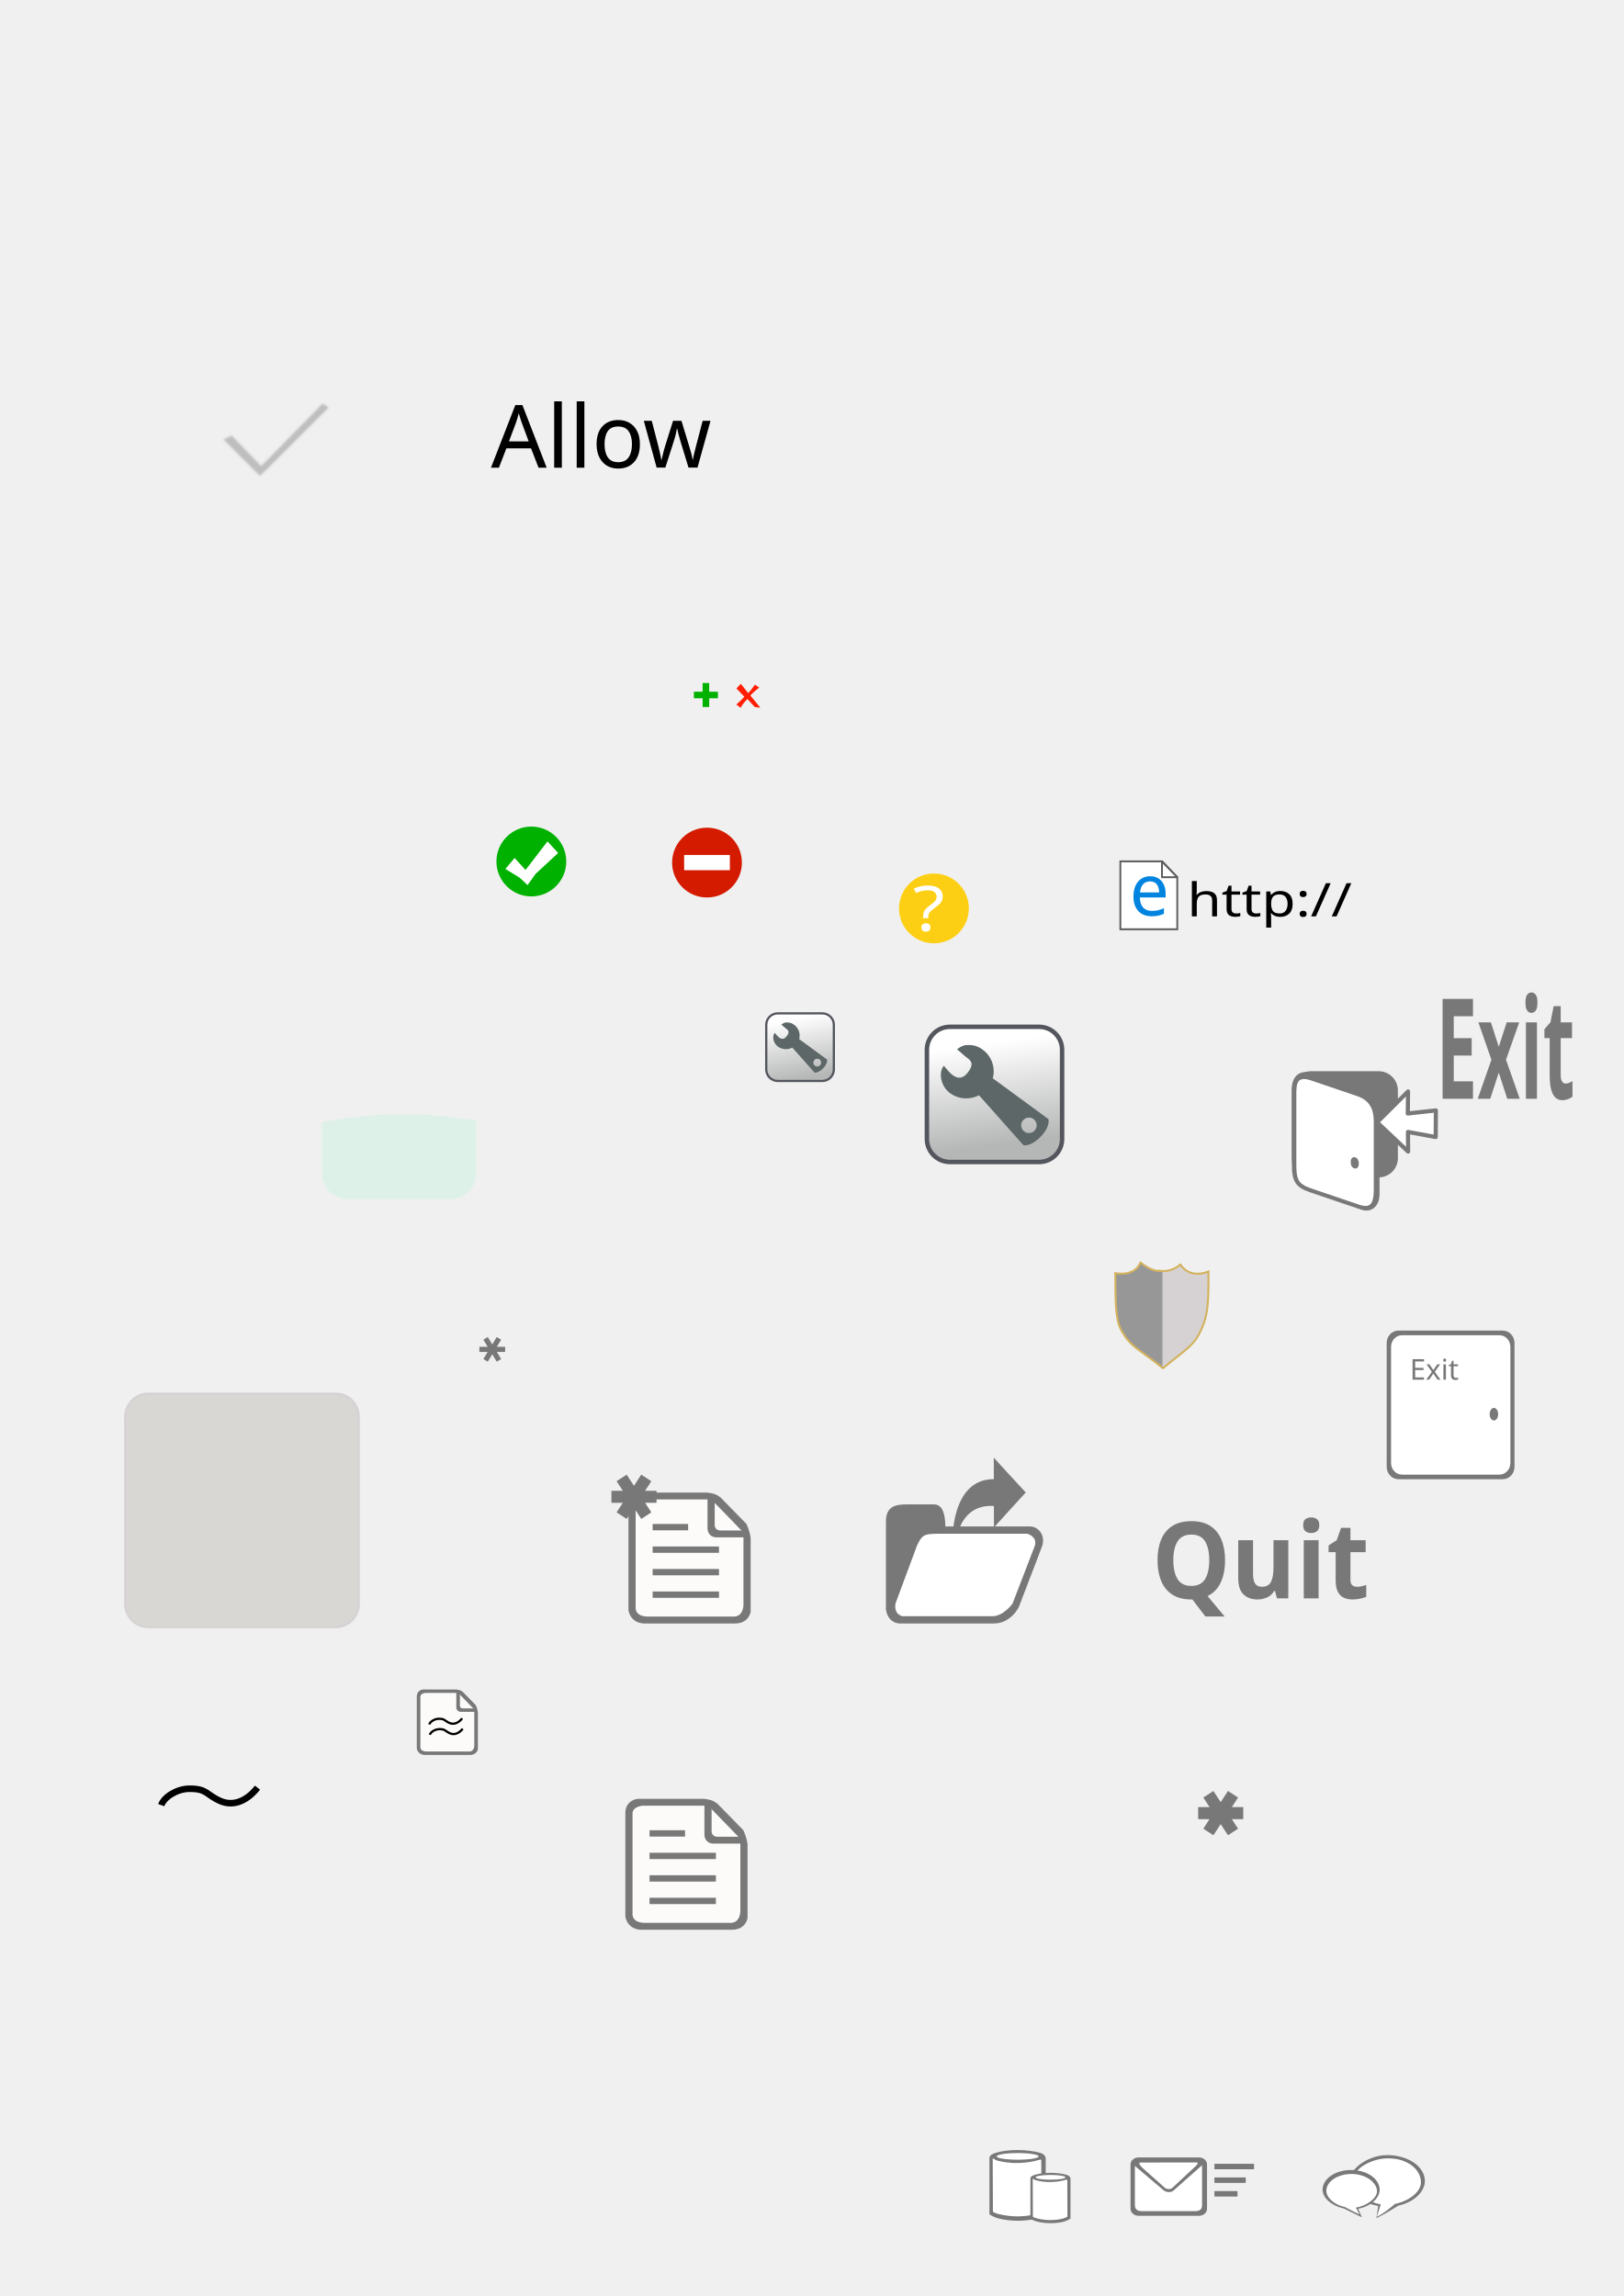
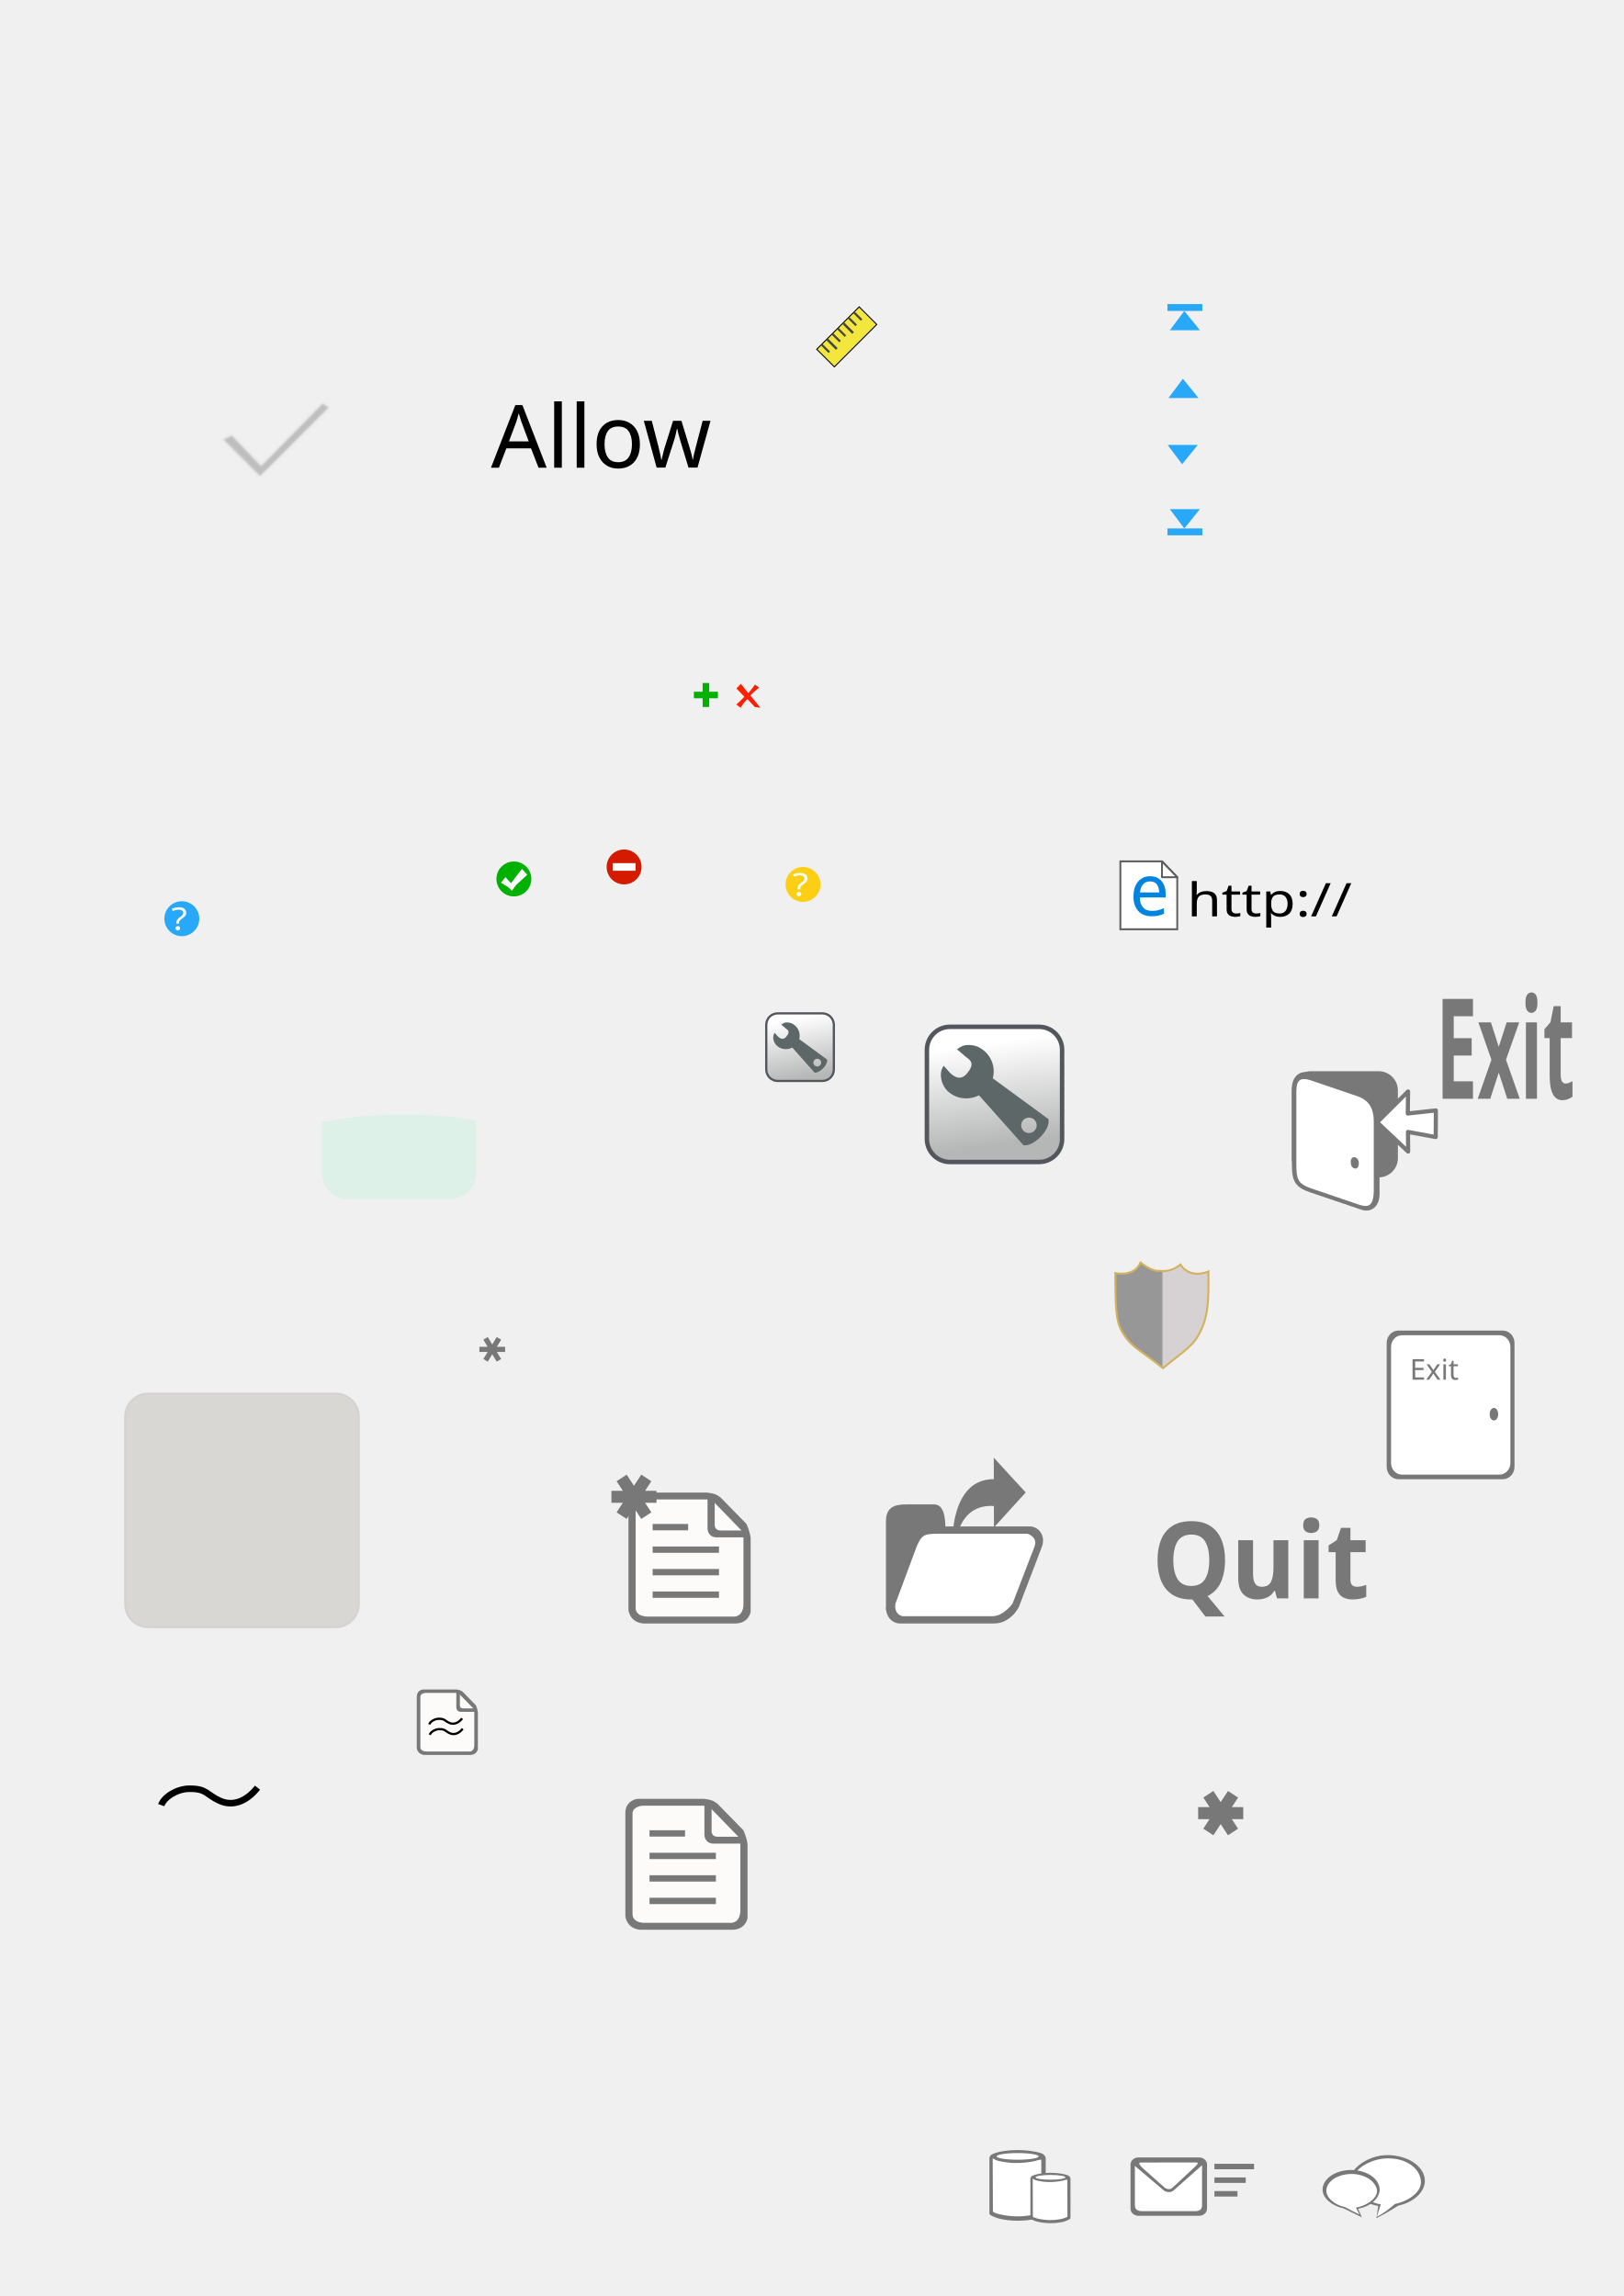
<svg xmlns="http://www.w3.org/2000/svg" xmlns:xlink="http://www.w3.org/1999/xlink" width="744.094" height="1052.362" id="svg2" version="1.1">
  <defs id="defs4">
    <linearGradient id="linearGradient3948">
      <stop style="stop-color:#979798;stop-opacity:1" offset="0" id="stop3950" />
      <stop style="stop-color:#d6d2d3;stop-opacity:1" offset="1" id="stop3952" />
    </linearGradient>
    <linearGradient id="linearGradient3878">
      <stop style="stop-color:#b5b6b6;stop-opacity:1" offset="0" id="stop3880" />
      <stop style="stop-color:#ffffff;stop-opacity:1" offset="1" id="stop3882" />
    </linearGradient>
    <filter id="filter4078">
      <feGaussianBlur stdDeviation="0.654" id="feGaussianBlur4080" />
    </filter>
    <linearGradient xlink:href="#linearGradient3878" id="linearGradient3890" gradientUnits="userSpaceOnUse" x1="189.953" y1="547.381" x2="177.41" y2="485.043" />
    <linearGradient xlink:href="#linearGradient3878-4" id="linearGradient3890-9" gradientUnits="userSpaceOnUse" x1="188.785" y1="540.961" x2="181.496" y2="487.961" />
    <linearGradient id="linearGradient3878-4">
      <stop style="stop-color:#b5b6b6;stop-opacity:1" offset="0" id="stop3880-8" />
      <stop style="stop-color:#ffffff;stop-opacity:1" offset="1" id="stop3882-8" />
    </linearGradient>
    <linearGradient xlink:href="#linearGradient3948" id="linearGradient3954" x1="574.25" y1="602.112" x2="575.522" y2="602.112" gradientUnits="userSpaceOnUse" gradientTransform="matrix(0.7114104,0,0,0.7114104,123.7314,175.6274)" />
    <linearGradient xlink:href="#linearGradient3878-4-7" id="linearGradient3890-9-1" gradientUnits="userSpaceOnUse" x1="188.785" y1="540.961" x2="181.496" y2="487.961" />
    <linearGradient id="linearGradient3878-4-7">
      <stop style="stop-color:#b5b6b6;stop-opacity:1" offset="0" id="stop3880-8-1" />
      <stop style="stop-color:#ffffff;stop-opacity:1" offset="1" id="stop3882-8-1" />
    </linearGradient>
    <linearGradient gradientTransform="matrix(0.8761676,0,0,0.8761676,401.0381,126.17)" y2="487.961" x2="181.496" y1="540.961" x1="188.785" gradientUnits="userSpaceOnUse" id="linearGradient3989" xlink:href="#linearGradient3878-4-7" />
  </defs>
  <g id="layer1">
    <path style="fill:#def1e8;fill-opacity:1;stroke:none" d="m 185.011,510.771 c -13.246,0 -25.89,1.265 -37.469,3.562 l 0,23.312 c 0,6.66 5.34,12 12,12 l 46.688,0 c 6.66,0 12.031,-5.34 12.031,-12 l 0,-24.094 c -10.409,-1.801 -21.593,-2.781 -33.25,-2.781 z" id="path3857" />
    <path style="fill:#ff1e00;fill-opacity:1;fill-rule:nonzero;stroke:none" d="m 345.908,313.815 c 0,0 -1.172,1.876 -3.007,3.891 l -3.407,-4.286 -1.993,2.149 3.607,3.747 c -1.034,1.259 -3.674,3.603 -3.674,3.603 l 2.026,1.502 c 0,0 0.505,-1.48 3.04,-4.034 l 3.407,3.675 2.526,0.297 -4.575,-5.582 c 0,0 1.139,-1.372 4.074,-3.639 -0.934,-0.684 -2.026,-1.322 -2.026,-1.322 z" id="rect2985-1-7-0" />
    <path style="fill:#626162;fill-opacity:0.352;stroke:none;filter:url(#filter4078)" d="m 147.861,184.993 -28.179,28.679 -13.499,-14.022 -3.766,1.766 10.999,11.022 5.766,5.743 5.766,-5.743 25.679,-25.679 z" id="rect3834-3" />
    <text xml:space="preserve" style="font-size:40px;font-style:normal;font-variant:normal;font-weight:normal;font-stretch:normal;line-height:125%;letter-spacing:0px;word-spacing:0px;fill:#000000;fill-opacity:1;stroke:none;font-family:Microsoft YaHei;-inkscape-font-specification:Microsoft YaHei" x="225" y="214.362" id="text4082">
      <tspan id="tspan4084" x="225" y="214.362">Allow</tspan>
    </text>
-     <g id="g4127" transform="matrix(0.5818182,0,0,0.5818182,124.7273,176.0969)">
+     <g id="g4127" transform="matrix(0.2909091,0,0,0.2909091,186.3636,287.7295)">
      <path transform="translate(39,-19)" d="m 331,395.862 c 0,15.188 -12.312,27.5 -27.5,27.5 -15.188,0 -27.5,-12.312 -27.5,-27.5 0,-15.188 12.312,-27.5 27.5,-27.5 15.188,0 27.5,12.312 27.5,27.5 z" id="path4123" style="fill:#d41b00;fill-opacity:1;fill-rule:nonzero;stroke:none" />
      <rect y="370.862" x="324.5" height="12" width="36" id="rect4125" style="fill:#ffffff;fill-opacity:1;fill-rule:nonzero;stroke:none" />
    </g>
-     <g id="g4177" transform="matrix(0.5818182,0,0,0.5818182,95.13636,171.8151)">
+     <g id="g4177" transform="matrix(0.2909091,0,0,0.2909091,161.3182,291.3386)">
      <path transform="translate(-48.5,-12.5)" d="m 331,395.862 c 0,15.188 -12.312,27.5 -27.5,27.5 -15.188,0 -27.5,-12.312 -27.5,-27.5 0,-15.188 12.312,-27.5 27.5,-27.5 15.188,0 27.5,12.312 27.5,27.5 z" id="path4123-8" style="fill:#00b100;fill-opacity:1;fill-rule:nonzero;stroke:none" />
      <path id="rect3834-8" d="m 267.712,367.513 -17.28,22.526 -8.637,-9.469 -7.224,8.683 11.322,6.942 6.129,5.761 6.254,-8.775 17.81,-16.515 z" style="fill:#ffffff;fill-opacity:1;stroke:none" />
    </g>
-     <g id="g4203">
-       <path style="fill:#fdcf14;fill-opacity:1;fill-rule:nonzero;stroke:none" id="path4123-82" d="m 331,395.862 a 27.5,27.5 0 1 1 -55,0 27.5,27.5 0 1 1 55,0 z" transform="matrix(0.5818182,0,0,0.5818182,251.4182,186.0424)" />
+     <g id="g4203" transform="matrix(0.5,0,0,0.5,154,197.1811)">
+       <path style="fill:#fdcf14;fill-opacity:1;fill-rule:nonzero;stroke:none" id="path4123-82" d="m 331,395.862 c 0,15.188 -12.312,27.5 -27.5,27.5 -15.188,0 -27.5,-12.312 -27.5,-27.5 0,-15.188 12.312,-27.5 27.5,-27.5 15.188,0 27.5,12.312 27.5,27.5 z" transform="matrix(0.5818182,0,0,0.5818182,251.4182,186.0424)" />
      <text transform="scale(1.080364,0.9256142)" id="text4199" y="460.93" x="387.234" style="font-size:30.993px;font-style:normal;font-variant:normal;font-weight:normal;font-stretch:normal;line-height:125%;letter-spacing:0px;word-spacing:0px;fill:#ffffff;fill-opacity:1;stroke:none;font-family:Microsoft YaHei;-inkscape-font-specification:Microsoft YaHei" xml:space="preserve">
        <tspan style="font-style:normal;font-variant:normal;font-weight:normal;font-stretch:normal;fill:#ffffff;fill-opacity:1;font-family:Arial Rounded MT Bold;-inkscape-font-specification:Arial Rounded MT Bold" y="460.93" x="387.234" id="tspan4201">?</tspan>
      </text>
    </g>
    <g id="g4231" transform="matrix(0.9729752,0,0,1,13.54494,0.8646608)">
      <text transform="scale(1.107355,0.9030528)" id="text4219" y="464.16" x="492.383" style="font-size:23.608px;font-style:normal;font-variant:normal;font-weight:normal;font-stretch:normal;line-height:125%;letter-spacing:0px;word-spacing:0px;fill:#000000;fill-opacity:1;stroke:none;font-family:Microsoft YaHei;-inkscape-font-specification:Microsoft YaHei" xml:space="preserve">
        <tspan y="464.16" x="492.383" id="tspan4221">http://</tspan>
      </text>
      <path id="rect4223" d="m 513.769,393.938 19.688,0 7.107,7.29 -3e-5,23.84 -26.795,0 z" style="fill:#ffffff;fill-opacity:1;fill-rule:nonzero;stroke:#5e5e5e;stroke-width:0.87;stroke-miterlimit:4;stroke-opacity:1;stroke-dasharray:none" />
      <text transform="scale(1.00101,0.9989912)" id="text4208" y="419.204" x="517.597" style="font-size:33.053px;font-style:normal;font-variant:normal;font-weight:normal;font-stretch:normal;line-height:125%;letter-spacing:0px;word-spacing:0px;fill:#0084df;fill-opacity:1;stroke:none;font-family:Microsoft YaHei;-inkscape-font-specification:Microsoft YaHei" xml:space="preserve">
        <tspan style="font-style:normal;font-variant:normal;font-weight:normal;font-stretch:normal;font-family:Franklin Gothic Demi;-inkscape-font-specification:Franklin Gothic Demi" y="419.204" x="517.597" id="tspan4210">e</tspan>
      </text>
      <path id="rect4228" d="m 533.369,394.002 7.194,7.204 -7.194,0 z" style="fill:#ffffff;fill-opacity:1;fill-rule:nonzero;stroke:#5e5e5e;stroke-width:0.87;stroke-linejoin:round;stroke-miterlimit:4;stroke-opacity:1;stroke-dashoffset:0" />
    </g>
    <path style="fill:#00b100;fill-opacity:1;fill-rule:nonzero;stroke:none" d="m 321.995,313.048 0,4 -4,0 0,3 4,0 0,4 3,0 0,-4 4,0 0,-3 -4,0 0,-4 z" id="rect2985-1-7" />
    <g id="g3886" transform="matrix(0.4380838,0,0,0.4380838,286.4097,254.3649)">
      <rect ry="12.021" y="479.606" x="147.785" height="70.711" width="70.711" id="rect3855" style="fill:url(#linearGradient3890);fill-opacity:1;fill-rule:nonzero;stroke:#54565e;stroke-width:2.335;stroke-miterlimit:4;stroke-opacity:1;stroke-dasharray:none" />
      <path id="path3840" d="m 168.927,489.123 c -1.743,0.036 -3.015,0.509 -5.401,2.219 l 4.509,3.896 c 2.61,1.885 5.069,3.562 0.689,8.809 -3.779,4.527 -7.721,0.87 -9.316,-0.87 l -2.791,-3.19 c -2.974,3.704 -1.418,10.649 2.9,14.029 4.576,3.582 10.659,3.926 15.515,1.414 l 23.273,26.137 c 5.065,0.868 14.299,-7.973 13.05,-13.666 l -29.109,-21.352 c 1.427,-5.294 -0.345,-11.136 -4.966,-14.754 -2.715,-2.125 -5.142,-2.737 -8.351,-2.671 z m 32.53,37.979 c 0.778,0.059 1.553,0.35 2.211,0.87 1.706,1.349 2.042,3.789 0.761,5.546 l -0.109,0.145 c -1.387,1.754 -3.937,2.04 -5.691,0.652 -1.754,-1.387 -2.04,-3.937 -0.653,-5.691 0.867,-1.097 2.184,-1.62 3.48,-1.523 z" style="fill:#5d6768;fill-opacity:1;fill-rule:nonzero;stroke:none" />
    </g>
    <g id="g3886-2" transform="matrix(0.8761676,0,0,0.8761676,295.2881,50.42003)">
      <rect ry="12.021" y="479.606" x="147.785" height="70.711" width="70.711" id="rect3855-4" style="fill:url(#linearGradient3890-9);fill-opacity:1;fill-rule:nonzero;stroke:#54565e;stroke-width:2.335;stroke-miterlimit:4;stroke-opacity:1;stroke-dasharray:none" />
      <path id="path3840-5" d="m 168.927,489.123 c -1.743,0.036 -3.015,0.509 -5.401,2.219 l 4.509,3.896 c 2.61,1.885 5.069,3.562 0.689,8.809 -3.779,4.527 -7.721,0.87 -9.316,-0.87 l -2.791,-3.19 c -2.974,3.704 -1.418,10.649 2.9,14.029 4.576,3.582 10.659,3.926 15.515,1.414 l 23.273,26.137 c 5.065,0.868 14.299,-7.973 13.05,-13.666 l -29.109,-21.352 c 1.427,-5.294 -0.345,-11.136 -4.966,-14.754 -2.715,-2.125 -5.142,-2.737 -8.351,-2.671 z m 32.53,37.979 c 0.778,0.059 1.553,0.35 2.211,0.87 1.706,1.349 2.042,3.789 0.761,5.546 l -0.109,0.145 c -1.387,1.754 -3.937,2.04 -5.691,0.652 -1.754,-1.387 -2.04,-3.937 -0.653,-5.691 0.867,-1.097 2.184,-1.62 3.48,-1.523 z" style="fill:#5d6768;fill-opacity:1;fill-rule:nonzero;stroke:none" />
    </g>
    <path style="fill:url(#linearGradient3954);fill-opacity:1;fill-rule:nonzero;stroke:#d3b25e;stroke-width:0.917;stroke-opacity:1" d="m 522.67,578.721 c 5.95,4.584 8.7,3.735 8.7,3.735 0,0 4.72,1.131 9.589,-2.846 3.269,4.916 8.643,4.847 12.82,3.216 0.087,13.665 -0.066,19.72 -3.379,26.826 -3.494,7.494 -6.951,8.73 -17.444,17.444 -11.027,-8.893 -14.458,-9.386 -18.838,-16.911 -2.966,-5.096 -2.889,-12.424 -3.023,-26.648 0,0 8.649,1.982 11.575,-4.817 z" id="rect3945" />
    <rect style="fill:#d8d7d4;fill-opacity:1;fill-rule:nonzero;stroke:#d6d2d3;stroke-width:1;stroke-linejoin:round;stroke-miterlimit:4;stroke-opacity:1;stroke-dasharray:none;stroke-dashoffset:0" id="rect3031" width="106.981" height="106.981" x="57.404" y="638.79" ry="10.532" />
    <path style="fill:none;stroke:#000000;stroke-width:3;stroke-linecap:butt;stroke-linejoin:miter;stroke-miterlimit:4;stroke-opacity:1;stroke-dasharray:none" d="m 73.884,827.367 c 1.407,-3.887 7.326,-7.422 12.687,-7.501 8.341,-0.123 7.698,2.653 14.347,5.593 5.667,2.506 11.917,0.415 17.081,-6.097" id="path4801" />
    <g transform="translate(-100,66)" id="g4730-7">
      <rect y="698.362" x="285" height="40" width="40" id="rect5713-2-1-2-3-7" style="fill:none;stroke:none" />
      <g transform="matrix(1.5,0,0,1.249861,145.5,402.9371)" id="g5666-7-7-1">
        <path style="fill:#787878;fill-opacity:1;fill-rule:nonzero;stroke:none" d="m 99.265,268.37 14.198,0 c 1.98,-0.128 2.204,-2.149 2.204,-2.149 l 0,-13.492 c -0.122,-1.37 -0.658,-2.629 -0.658,-2.629 l -3.947,-4.844 c -0.653,-0.571 -0.951,-0.722 -2.052,-0.889 l -10.134,0 c 0,0 -1.779,0.195 -1.876,2.453 l 0,19.095 c 0,0 0.176,2.232 2.265,2.455 z" id="rect4660-6-0-0-7-1-5-2" />
        <path style="fill:#fcfbfa;fill-opacity:1;fill-rule:nonzero;stroke:none" d="m 99.951,267.107 12.902,0 c 1.737,0.188 1.716,-2.14 1.716,-2.14 l 0,-13.272 -4.902,-6.065 -10.025,0 c 0,0 -1.544,0.102 -1.544,1.44 l 0,18.212 c -0.133,1.927 1.853,1.824 1.853,1.824 z" id="rect4660-48-1-3-9-1-6" />
        <path id="rect4997-4-3-6-0-03-8-0" d="m 109.078,251 0,-6.137 1.098,0 0,5.268 c 0,0 -0.141,1.263 1.029,1.184 l 3.794,0 0,1.263 -4.343,0 c -1.57,0.1 -1.578,-1.579 -1.578,-1.579 z" style="fill:#787878;fill-opacity:1;fill-rule:nonzero;stroke:none" />
      </g>
    </g>
    <path style="fill:none;stroke:#000000;stroke-width:1.026;stroke-linecap:butt;stroke-linejoin:miter;stroke-miterlimit:4;stroke-opacity:1;stroke-dasharray:none" d="m 196.705,790.361 c 0.481,-1.329 2.506,-2.539 4.34,-2.566 2.853,-0.042 2.633,0.907 4.908,1.913 1.938,0.857 4.076,0.142 5.843,-2.086" id="path4801-2" />
    <path style="fill:none;stroke:#000000;stroke-width:1.026;stroke-linecap:butt;stroke-linejoin:miter;stroke-miterlimit:4;stroke-opacity:1;stroke-dasharray:none" d="m 196.955,795.106 c 0.481,-1.329 2.506,-2.539 4.34,-2.566 2.853,-0.042 2.633,0.907 4.908,1.913 1.938,0.857 4.076,0.142 5.843,-2.086" id="path4801-2-4" />
    <path style="fill:#787878;fill-opacity:1;fill-rule:nonzero;stroke:none" d="m 223.522,612.821 -2.016,1.229 1.975,3.246 -3.795,0 0,2.36 3.795,0 -1.975,3.246 2.016,1.221 2.057,-3.385 2.065,3.385 2.016,-1.221 -1.975,-3.246 3.803,0 0,-2.36 -3.803,0 1.975,-3.246 -2.016,-1.229 -2.065,3.385 -2.057,-3.385 z" id="rect4953" />
    <rect style="fill:#787878;fill-opacity:1;fill-rule:nonzero;stroke:none" id="rect3247" width="48.613" height="48.67" x="592.001" y="490.981" ry="8.82" />
    <path style="fill:#ffffff;fill-opacity:1;stroke:#787878;stroke-width:1.898;stroke-linejoin:round;stroke-miterlimit:4;stroke-opacity:1;stroke-dasharray:none" d="m 631.087,514.409 14.188,-14.149 -0.137,10.106 12.88,-1.406 -0.073,12.196 -12.707,-2.338 0.066,8.999 z" id="rect4196-3-5-8-7-6-4" />
    <path style="fill:#787878;fill-opacity:1;fill-rule:nonzero;stroke:none" d="m 600.367,491.799 23.494,7.967 c 4.62,1.567 8.339,7.248 8.339,12.739 l 0,34.871 c 0,5.491 -3.719,8.65 -8.339,7.084 l -23.494,-7.967 c -6.847,-2.322 -8.339,-5.131 -8.339,-12.739 l 0,-34.871 c 0,-5.491 3.719,-8.65 8.339,-7.084 z" id="rect3247-1" />
    <path style="fill:#ffffff;fill-opacity:1;fill-rule:nonzero;stroke:none" d="m 600.867,495.233 21.171,7.204 c 6.02,2.049 7.514,6.554 7.514,11.519 l 0,31.532 c 0,8.494 -3.351,7.822 -7.514,6.406 l -21.171,-7.204 c -6.168,-2.099 -6.796,-4.201 -6.796,-11.519 l 0,-31.532 c 0,-4.965 0.275,-8.625 6.796,-6.406 z" id="rect3247-1-7" />
    <path style="fill:#787878;fill-opacity:1;fill-rule:nonzero;stroke:none" d="m 622.713,533.313 c -0.05,1.816 -0.94,2.457 -1.824,2.264 -1.697,-0.369 -1.885,-1.923 -1.884,-3.206 9.6e-4,-1.283 0.891,-2.323 2.064,-1.912 1.104,0.388 1.68,1.572 1.645,2.853 z" id="path4075" />
    <rect style="fill:#787878;fill-opacity:1;stroke:none" id="rect4145" width="58.575" height="68.121" x="635.474" y="609.87" ry="5.697" rx="5.354" />
    <rect style="fill:#ffffff;fill-opacity:1;stroke:none" id="rect4145-0" width="54.686" height="63.879" x="637.48" y="612.005" ry="5.342" rx="4.998" />
    <text xml:space="preserve" style="font-size:13.165px;font-style:normal;font-variant:normal;font-weight:normal;font-stretch:normal;line-height:125%;letter-spacing:0px;word-spacing:0px;fill:#787878;fill-opacity:1;stroke:none;font-family:Microsoft YaHei;-inkscape-font-specification:Microsoft YaHei" x="646.058" y="632.379" id="text4141">
      <tspan id="tspan4143" x="646.058" y="632.379" style="font-style:normal;font-variant:normal;font-weight:normal;font-stretch:normal;fill:#787878;fill-opacity:1;font-family:Snap ITC;-inkscape-font-specification:Snap ITC">Exit</tspan>
    </text>
    <path style="fill:#787878;fill-opacity:1;fill-rule:nonzero;stroke:none" id="path4165" d="m 835.093,726.563 a 1.945,3.712 0 1 1 -3.889,0 1.945,3.712 0 1 1 3.889,0 z" transform="matrix(1,0,0,0.7619048,-148.5261,94.61536)" />
    <text xml:space="preserve" style="font-size:46.638px;font-style:normal;font-variant:normal;font-weight:normal;font-stretch:normal;line-height:125%;letter-spacing:0px;word-spacing:0px;fill:#787878;fill-opacity:1;stroke:none;font-family:Microsoft YaHei;-inkscape-font-specification:Microsoft YaHei" x="904.861" y="366.249" id="text4141-9" transform="scale(0.7272258,1.375089)">
      <tspan id="tspan4143-4" x="904.861" y="366.249" style="font-style:normal;font-variant:normal;font-weight:bold;font-stretch:normal;fill:#787878;fill-opacity:1;font-family:Cooper Black;-inkscape-font-specification:Cooper Black">Exit</tspan>
    </text>
    <g id="g4221" transform="translate(0,2.756226)">
      <rect ry="0" y="665.353" x="526.598" height="80" width="80" id="rect4085" style="fill:none;stroke:none" />
      <text transform="scale(0.9652131,1.036041)" id="text4206" y="704.474" x="546.845" style="font-size:47.143px;font-style:normal;font-variant:normal;font-weight:normal;font-stretch:normal;line-height:125%;letter-spacing:0px;word-spacing:0px;fill:#787878;fill-opacity:1;stroke:none;font-family:Microsoft YaHei;-inkscape-font-specification:Microsoft YaHei" xml:space="preserve">
        <tspan style="font-style:normal;font-variant:normal;font-weight:bold;font-stretch:normal;fill:#787878;fill-opacity:1;font-family:Impact;-inkscape-font-specification:Impact Bold" y="704.474" x="546.845" id="tspan4208">Quit</tspan>
      </text>
    </g>
    <rect style="fill:none;stroke:none" id="rect5713-2-1-2-3-74" width="80" height="80" x="274.58" y="808.485" />
    <g id="g4904-0" transform="matrix(2,0,0,2,-295.4198,-592.2397)">
      <g transform="matrix(1.5,0,0,1.249861,145.5,402.9371)" id="g5666-7-7-9">
        <path style="fill:#787878;fill-opacity:1;fill-rule:nonzero;stroke:none" d="m 99.265,268.37 14.198,0 c 1.98,-0.128 2.204,-2.149 2.204,-2.149 l 0,-13.492 c -0.122,-1.37 -0.658,-2.629 -0.658,-2.629 l -3.947,-4.844 c -0.653,-0.571 -0.951,-0.722 -2.052,-0.889 l -10.134,0 c 0,0 -1.779,0.195 -1.876,2.453 l 0,19.095 c 0,0 0.176,2.232 2.265,2.455 z" id="rect4660-6-0-0-7-1-5-4" />
        <path style="fill:#fcfbfa;fill-opacity:1;fill-rule:nonzero;stroke:none" d="m 99.951,267.107 12.902,0 c 1.737,0.188 1.716,-2.14 1.716,-2.14 l 0,-13.272 -4.902,-6.065 -10.025,0 c 0,0 -1.544,0.102 -1.544,1.44 l 0,18.212 c -0.133,1.927 1.853,1.824 1.853,1.824 z" id="rect4660-48-1-3-9-1-8" />
        <path id="rect4997-4-3-6-0-03-8-8" d="m 109.078,251 0,-6.137 1.098,0 0,5.268 c 0,0 -0.141,1.263 1.029,1.184 l 3.794,0 0,1.263 -4.343,0 c -1.57,0.1 -1.578,-1.579 -1.578,-1.579 z" style="fill:#787878;fill-opacity:1;fill-rule:nonzero;stroke:none" />
      </g>
      <rect y="720.719" x="296.543" height="1.451" width="15.203" id="rect4745-2" style="fill:#787878;fill-opacity:1;fill-rule:nonzero;stroke:none" />
      <rect y="725.876" x="296.543" height="1.451" width="15.203" id="rect4745-6-4" style="fill:#787878;fill-opacity:1;fill-rule:nonzero;stroke:none" />
      <rect y="731.034" x="296.543" height="1.451" width="15.203" id="rect4745-6-8-5" style="fill:#787878;fill-opacity:1;fill-rule:nonzero;stroke:none" />
      <rect y="715.562" x="296.543" height="1.451" width="8.132" id="rect4745-8-5" style="fill:#787878;fill-opacity:1;fill-rule:nonzero;stroke:none" />
    </g>
    <path style="fill:#787878;fill-opacity:1;fill-rule:nonzero;stroke:none" d="m 556.064,820.884 -4.62,3.013 2.869,4.39 -5.237,0 0,5.509 5.222,0 -2.855,4.376 4.62,3.013 3.343,-5.108 3.343,5.108 4.62,-3.013 -2.855,-4.376 5.222,0 0,-5.509 -5.237,0 2.869,-4.39 -4.62,-3.013 -3.343,5.108 -3.343,-5.108 z" id="rect4914-1" />
    <g id="g4120" transform="translate(0,2.756226)">
      <g transform="matrix(2,0,0,2,-276,-699.3716)" id="g4680">
        <path style="fill:#787878;fill-opacity:1;stroke:none" d="m 341,696.995 0,19.899 c 0.044,2.287 2.97,2.458 2.97,2.458 l 22.768,0 c 3.963,0.113 4.347,-2.691 4.347,-2.691 l -16.974,-5.637 0.397,-7.893 c -0.075,-3.054 1.071,-10.195 -2.618,-10.052 l -6.187,0 c -2.66,0 -4.702,0.54 -4.702,3.917 z" id="rect4121-5-1-6-5" />
        <path style="fill:#787878;fill-opacity:1;stroke:none" d="m 373.036,690.341 -3.684,-3.989 -3.64,-3.989 0.011,4.924 c -10.029,-0.045 -9.481,14.59 -9.481,14.59 l 0.795,0.014 c 0,0 0.524,-8.975 8.701,-8.447 l 0.011,4.924 3.621,-4.013 3.666,-4.013 z" id="rect4196-3-5-8-7-6" />
        <path style="font-size:medium;font-style:normal;font-variant:normal;font-weight:normal;font-stretch:normal;text-indent:0;text-align:start;text-decoration:none;line-height:normal;letter-spacing:normal;word-spacing:normal;text-transform:none;direction:ltr;block-progression:tb;writing-mode:lr-tb;text-anchor:start;baseline-shift:baseline;color:#000000;fill:#787878;fill-opacity:1;fill-rule:nonzero;stroke:none;stroke-width:2;marker:none;visibility:visible;display:inline;overflow:visible;enable-background:accumulate;font-family:Sans;-inkscape-font-specification:Sans" d="m 354.89,698.131 c -2.315,0 -5.011,0.392 -5.011,0.392 -1.305,0.446 -2.349,1.977 -3.063,3.474 l 0,0.032 -0.031,0.032 -5.752,14.762 c 0.024,2.097 1.364,3.421 2.999,3.541 7.246,2e-5 14.499,0 21.747,0 3.808,0 5.661,-3.745 5.661,-3.745 1.948,-5.171 3.773,-9.736 5.413,-14.179 0.662,-2.493 -1.034,-4.248 -2.753,-4.308 z" id="rect4194-0-28-2-3" />
        <path id="path4678" d="m 354.516,699.798 18.907,0 c 0,0 2.457,0.722 1.636,2.905 l -5.051,13.101 c 0,0 -2.049,2.89 -4.585,2.89 l -20.69,0 c -2.145,-0.642 -1.52,-2.978 -1.52,-2.978 l 4.923,-13.246 c 1.324,-2.778 1.756,-2.672 6.38,-2.672 z" style="fill:#ffffff;fill-opacity:1;stroke:none" />
      </g>
      <rect y="665.353" x="402" height="80" width="80" id="rect5713-2-1-2-3-1" style="fill:none;stroke:none" />
    </g>
    <g id="g4128" transform="translate(0,2.756226)">
      <rect y="665.353" x="276" height="80" width="80" id="rect5713-2-1-2-3" style="fill:none;stroke:none" />
      <g transform="matrix(2,0,0,2,-294,-735.3716)" id="g4904">
        <g id="g5666-7-7" transform="matrix(1.5,0,0,1.249861,145.5,402.9371)">
          <path id="rect4660-6-0-0-7-1-5" d="m 99.265,268.37 14.198,0 c 1.98,-0.128 2.204,-2.149 2.204,-2.149 l 0,-13.492 c -0.122,-1.37 -0.658,-2.629 -0.658,-2.629 l -3.947,-4.844 c -0.653,-0.571 -0.951,-0.722 -2.052,-0.889 l -10.134,0 c 0,0 -1.779,0.195 -1.876,2.453 l 0,19.095 c 0,0 0.176,2.232 2.265,2.455 z" style="fill:#787878;fill-opacity:1;fill-rule:nonzero;stroke:none" />
          <path id="rect4660-48-1-3-9-1" d="m 99.951,267.107 12.902,0 c 1.737,0.188 1.716,-2.14 1.716,-2.14 l 0,-13.272 -4.902,-6.065 -10.025,0 c 0,0 -1.544,0.102 -1.544,1.44 l 0,18.212 c -0.133,1.927 1.853,1.824 1.853,1.824 z" style="fill:#fcfbfa;fill-opacity:1;fill-rule:nonzero;stroke:none" />
          <path style="fill:#787878;fill-opacity:1;fill-rule:nonzero;stroke:none" d="m 109.078,251 0,-6.137 1.098,0 0,5.268 c 0,0 -0.141,1.263 1.029,1.184 l 3.794,0 0,1.263 -4.343,0 c -1.57,0.1 -1.578,-1.579 -1.578,-1.579 z" id="rect4997-4-3-6-0-03-8" />
        </g>
        <rect style="fill:#787878;fill-opacity:1;fill-rule:nonzero;stroke:none" id="rect4745" width="15.203" height="1.451" x="296.543" y="720.719" />
        <rect style="fill:#787878;fill-opacity:1;fill-rule:nonzero;stroke:none" id="rect4745-6" width="15.203" height="1.451" x="296.543" y="725.876" />
        <rect style="fill:#787878;fill-opacity:1;fill-rule:nonzero;stroke:none" id="rect4745-6-8" width="15.203" height="1.451" x="296.543" y="731.034" />
        <rect style="fill:#787878;fill-opacity:1;fill-rule:nonzero;stroke:none" id="rect4745-8" width="8.132" height="1.451" x="296.543" y="715.562" />
      </g>
      <path id="rect4914" d="m 287.185,673.14 -4.62,3.013 2.869,4.39 -5.237,0 0,5.509 5.222,0 -2.855,4.376 4.62,3.013 3.343,-5.108 3.343,5.108 4.62,-3.013 -2.855,-4.376 5.222,0 0,-5.509 -5.237,0 2.869,-4.39 -4.62,-3.013 -3.343,5.108 -3.343,-5.108 z" style="fill:#787878;fill-opacity:1;fill-rule:nonzero;stroke:none" />
    </g>
    <rect style="fill:none;stroke:none" id="rect4161-2" width="80" height="80" x="615" y="883.362" rx="0" ry="0" />
    <g id="g4155-7" transform="translate(227.9441,77.75316)" />
    <g id="g4433" transform="translate(23,28.99452)">
      <rect ry="0" rx="0" y="948.232" x="491.385" height="50" width="64" id="rect4161" style="fill:none;stroke:none" />
      <g transform="translate(19.61495,-13.87657)" id="g4375">
        <rect style="fill:#787878;fill-opacity:1;fill-rule:nonzero;stroke:none" id="rect3325" width="35.056" height="26.753" x="475.472" y="973.732" ry="3.229" rx="3.69" />
        <path style="fill:#ffffff;fill-opacity:1;fill-rule:nonzero;stroke:none" d="m 480.724,975.366 24.274,0 c 2.517,0 3.252,1.231 3.252,2.76 l 0,17.47 c 0,2.244 -1.451,2.76 -3.252,2.76 l -24.274,0 c -1.802,0 -3.252,-0.635 -3.252,-2.76 l 0,-17.47 c 0,-1.529 0.616,-2.76 3.252,-2.76 z" id="rect3325-7" />
        <path style="fill:#787878;fill-opacity:1;fill-rule:nonzero;stroke:none" d="m 479.076,974.685 27.676,0 c 2.044,0 2.618,1.629 1.19,2.894 l -12.75,11.3 c -1.218,1.08 -3.335,0.946 -4.69,-0.204 l -12.866,-10.909 c -1.396,-1.184 -0.104,-3.082 1.44,-3.082 z" id="rect3325-1" />
        <path style="fill:#ffffff;fill-opacity:1;fill-rule:nonzero;stroke:none" d="m 480.058,976.06 25.501,-0.024 c 1.602,-9.4e-4 0.223,1.258 -0.897,2.301 l -9.992,9.31 c -0.955,0.89 -2.613,0.779 -3.675,-0.168 l -10.082,-8.987 c -1.094,-0.975 -2.065,-2.431 -0.855,-2.432 z" id="rect3325-1-1" />
        <rect style="fill:#787878;fill-opacity:1;fill-rule:nonzero;stroke:none" id="rect4322" width="18.154" height="2.5" x="513.914" y="976.655" rx="0" ry="0" />
        <rect style="fill:#787878;fill-opacity:1;fill-rule:nonzero;stroke:none" id="rect4322-7" width="14.363" height="2.5" x="513.914" y="982.905" rx="0" ry="0" />
        <rect style="fill:#787878;fill-opacity:1;fill-rule:nonzero;stroke:none" id="rect4322-6" width="10.573" height="2.5" x="513.914" y="989.155" rx="0" ry="0" />
      </g>
    </g>
    <g id="g3973" transform="translate(37,1.864761)">
      <rect y="975.362" x="410" height="50" width="50" id="rect3203" style="fill:none;stroke:none" />
      <g transform="translate(-4.37624,-0.1160544)" id="g3195">
        <path style="fill:#787878;fill-opacity:1;fill-rule:nonzero;stroke:none" d="m 422.59,985.391 c 5.68,-2.227 16.001,-2.142 21.866,-0.247 1.388,0.449 2.132,1.59 2.132,2.183 l 0,25.632 c 0,0.592 -3.323,1.968 -4.77,2.303 -4.905,1.136 -11.388,1.217 -16.857,-0.205 -1.441,-0.375 -4.153,-1.505 -4.153,-2.097 l 0,-25.632 c 0,-0.592 0.44,-1.41 1.782,-1.936 z" id="rect3325-3-88" />
        <path style="fill:#ffffff;fill-opacity:1;fill-rule:nonzero;stroke:none" d="m 441.46,988.804 c 2.698,-0.875 3.097,-0.651 3.097,-0.651 l 0.079,23.71 c 8.9e-4,0.344 -2.641,1.276 -3.883,1.527 -5.14,1.041 -10.104,0.99 -15.602,-0.302 -1.239,-0.291 -2.75,-0.881 -2.752,-1.225 l -0.103,-24.192 c -0.017,-0.498 0.637,0.558 2.768,1.048 4.92,1.086 9.778,1.375 16.395,0.085 z" id="rect3325-3-2-2" />
        <ellipse style="fill:#ffffff;fill-opacity:1;fill-rule:nonzero;stroke:none" id="path4281-4" transform="matrix(0.4946382,0,0,0.138487,132.5923,852.1955)" cx="608.812" cy="970.675" rx="19.438" ry="11.056" d="m 628.25,970.675 c 0,6.106 -8.702,11.056 -19.438,11.056 -10.735,0 -19.438,-4.95 -19.438,-11.056 0,-6.106 8.702,-11.056 19.438,-11.056 10.735,0 19.438,4.95 19.438,11.056 z" />
        <path style="fill:#787878;fill-opacity:1;fill-rule:nonzero;stroke:none" d="m 440.847,995.343 c 4.047,-1.586 11.4,-1.526 15.578,-0.176 0.989,0.319 1.519,1.133 1.519,1.555 l 0,18.261 c 0,0.422 -2.368,1.402 -3.398,1.641 -3.495,0.809 -8.113,0.867 -12.01,-0.146 -1.026,-0.267 -2.959,-1.072 -2.959,-1.494 l 0,-18.261 c 0,-0.422 0.314,-1.005 1.269,-1.379 z" id="rect3325-3-88-5" />
        <path style="fill:#ffffff;fill-opacity:1;fill-rule:nonzero;stroke:none" d="m 454.291,997.775 c 1.922,-0.623 2.206,-0.464 2.206,-0.464 l 0.056,16.892 c 8.8e-4,0.245 -1.882,0.909 -2.766,1.088 -3.662,0.741 -7.198,0.706 -11.115,-0.215 -0.883,-0.207 -1.959,-0.628 -1.961,-0.873 l -0.073,-17.235 c -0.012,-0.355 0.454,0.397 1.972,0.746 3.505,0.774 6.966,0.98 11.681,0.061 z" id="rect3325-3-2-2-1" />
        <ellipse style="fill:#ffffff;fill-opacity:1;fill-rule:nonzero;stroke:none" id="path4281-4-7" transform="matrix(0.3523992,0,0,0.09866347,234.2413,900.4496)" cx="608.812" cy="970.675" rx="19.438" ry="11.056" d="m 628.25,970.675 c 0,6.106 -8.702,11.056 -19.438,11.056 -10.735,0 -19.438,-4.95 -19.438,-11.056 0,-6.106 8.702,-11.056 19.438,-11.056 10.735,0 19.438,4.95 19.438,11.056 z" />
      </g>
    </g>
    <g id="g4307" transform="translate(0,5.711441)">
      <g transform="translate(6.02197,-0.602059)" id="g4254">
        <path style="fill:#787878;fill-opacity:1;stroke:none" d="m 629.783,982.669 c 4.496,3.3e-4 8.965,1.277 12.144,3.468 3.179,2.192 5.03,5.272 5.03,8.372 -0.003,5.042 -5.214,9.876 -12.217,11.332 0,0 -5.771,3.708 -9.992,5.725 l 0.82,-5.59 c -7.337,-1.28 -12.953,-6.25 -12.96,-11.468 -10e-6,-3.1 2.101,-5.88 5.281,-8.072 3.18,-2.192 7.399,-3.769 11.895,-3.769 z" id="path4198-0" />
        <path style="fill:#ffffff;fill-opacity:1;stroke:none" d="m 629.74,984.167 c 4.053,2.8e-4 7.243,0.682 10.457,2.724 3.397,2.158 4.961,5.419 4.961,8.223 -0.003,4.561 -5.616,8.639 -11.928,9.955 0,0 -4.481,4.036 -8.285,5.861 l 1.79,-5.679 c -6.613,-1.158 -12.653,-5.713 -12.659,-10.432 -10e-6,-2.804 1.363,-5.06 4.229,-7.042 2.866,-1.983 7.383,-3.609 11.436,-3.609 z" id="path4198-0-1" />
        <path style="fill:#787878;fill-opacity:1;stroke:none" d="m 613.145,989.494 c -3.424,2.5e-4 -6.828,0.972 -9.249,2.642 -2.421,1.669 -3.831,4.016 -3.831,6.376 0.002,3.84 4.284,7.462 9.617,8.571 0,0 5.178,2.563 8.393,4.1 l -1.719,-3.937 c 5.588,-0.975 9.866,-4.76 9.871,-8.734 10e-6,-2.361 -1.41,-4.707 -3.832,-6.377 -2.422,-1.669 -5.826,-2.641 -9.25,-2.641 z" id="path4198" />
        <path style="fill:#ffffff;fill-opacity:1;stroke:none" d="m 613.326,991.319 c -3.017,2.2e-4 -6.015,0.83 -8.148,2.254 -2.133,1.424 -3.375,3.426 -3.375,5.441 0.002,3.277 3.857,6.532 8.555,7.478 0,0 3.821,2.079 6.653,3.39 l -1.694,-3.131 c 4.923,-0.832 9.707,-4.176 9.712,-7.566 10e-6,-2.014 -1.541,-4.188 -3.674,-5.612 -2.133,-1.424 -5.012,-2.254 -8.029,-2.254 z" id="path4198-00" />
      </g>
      <rect y="971.515" x="604.532" height="50" width="50" id="rect3203-3" style="fill:none;stroke:none" />
    </g>
+     <g transform="matrix(0.5,0,0,0.5,-130.6749,212.9056)" id="g4203-1">
+       <path style="fill:#28a8f9;fill-opacity:1;fill-rule:nonzero;stroke:none" id="path4123-82-7" d="m 331,395.862 c 0,15.188 -12.312,27.5 -27.5,27.5 -15.188,0 -27.5,-12.312 -27.5,-27.5 0,-15.188 12.312,-27.5 27.5,-27.5 15.188,0 27.5,12.312 27.5,27.5 z" transform="matrix(0.5818182,0,0,0.5818182,251.4182,186.0424)" />
+       <text transform="scale(1.080364,0.9256142)" id="text4199-4" y="460.93" x="387.234" style="font-size:30.993px;font-style:normal;font-variant:normal;font-weight:normal;font-stretch:normal;line-height:125%;letter-spacing:0px;word-spacing:0px;fill:#ffffff;fill-opacity:1;stroke:none;font-family:Microsoft YaHei;-inkscape-font-specification:Microsoft YaHei" xml:space="preserve">
+         <tspan style="font-style:normal;font-variant:normal;font-weight:normal;font-stretch:normal;fill:#ffffff;fill-opacity:1;font-family:Arial Rounded MT Bold;-inkscape-font-specification:Arial Rounded MT Bold" y="460.93" x="387.234" id="tspan4201-0">?</tspan>
+       </text>
+     </g>
+     <g id="g3179" transform="matrix(0.5517241,0,0,0.631579,245.8965,12.81763)">
+       <path id="rect3120" d="m 538.019,205.362 12.981,14 -25,0 z" style="fill:#28a8f9;fill-opacity:1;fill-rule:nonzero;stroke:none" />
+       <rect y="200.362" x="524" height="5" width="29" id="rect3141" style="fill:#28a8f9;fill-opacity:1;fill-rule:nonzero;stroke:none" />
+     </g>
+     <path id="rect3120-8" d="m 542.086,173.604 7.162,8.842 -13.793,0 z" style="fill:#28a8f9;fill-opacity:1;fill-rule:nonzero;stroke:none" />
+     <path id="rect3120-8-8" d="m 541.735,212.783 7.162,-8.842 -13.793,0 z" style="fill:#28a8f9;fill-opacity:1;fill-rule:nonzero;stroke:none" />
+     <g id="g3179-2" transform="matrix(0.5517241,0,0,-0.631579,245.8965,371.9067)">
+       <path id="rect3120-4" d="m 538.019,205.362 12.981,14 -25,0 z" style="fill:#28a8f9;fill-opacity:1;fill-rule:nonzero;stroke:none" />
+       <rect y="200.362" x="524" height="5" width="29" id="rect3141-5" style="fill:#28a8f9;fill-opacity:1;fill-rule:nonzero;stroke:none" />
+     </g>
+     <g id="g3964" transform="matrix(0.7071068,0.7071068,-0.7071068,0.7071068,222.7939,-229.1477)">
+       <rect y="140.618" x="382.359" height="27.489" width="11.412" id="rect3128" style="fill:#f3e63d;fill-opacity:1;fill-rule:nonzero;stroke:#000000;stroke-width:0.462;stroke-opacity:1" />
+       <path id="path3898" d="m 382.493,144.095 c 4.233,0 4.91,0 4.91,0" style="fill:none;stroke:#444645;stroke-width:0.979px;stroke-linecap:butt;stroke-linejoin:miter;stroke-opacity:1" />
+       <path id="path3898-1" d="m 382.493,147.58 c 4.233,0 4.91,0 4.91,0" style="fill:none;stroke:#444645;stroke-width:0.979px;stroke-linecap:butt;stroke-linejoin:miter;stroke-opacity:1" />
+       <path id="path3898-7" d="m 382.624,151.065 c 5.377,0 6.237,0 6.237,0" style="fill:none;stroke:#444645;stroke-width:1.104px;stroke-linecap:butt;stroke-linejoin:miter;stroke-opacity:1" />
+       <path id="path3898-7-4" d="m 382.493,154.55 c 4.233,0 4.91,0 4.91,0" style="fill:none;stroke:#444645;stroke-width:0.979px;stroke-linecap:butt;stroke-linejoin:miter;stroke-opacity:1" />
+       <path id="path3898-7-0" d="m 382.493,158.035 c 4.233,0 4.91,0 4.91,0" style="fill:none;stroke:#444645;stroke-width:0.979px;stroke-linecap:butt;stroke-linejoin:miter;stroke-opacity:1" />
+       <path id="path3898-7-9" d="m 382.614,161.52 c 5.289,0 6.135,0 6.135,0" style="fill:none;stroke:#444645;stroke-width:1.095px;stroke-linecap:butt;stroke-linejoin:miter;stroke-opacity:1" />
+       <path id="path3898-7-48" d="m 382.493,165.005 c 4.233,0 4.91,0 4.91,0" style="fill:none;stroke:#444645;stroke-width:0.979px;stroke-linecap:butt;stroke-linejoin:miter;stroke-opacity:1" />
+     </g>
  </g>
</svg>
